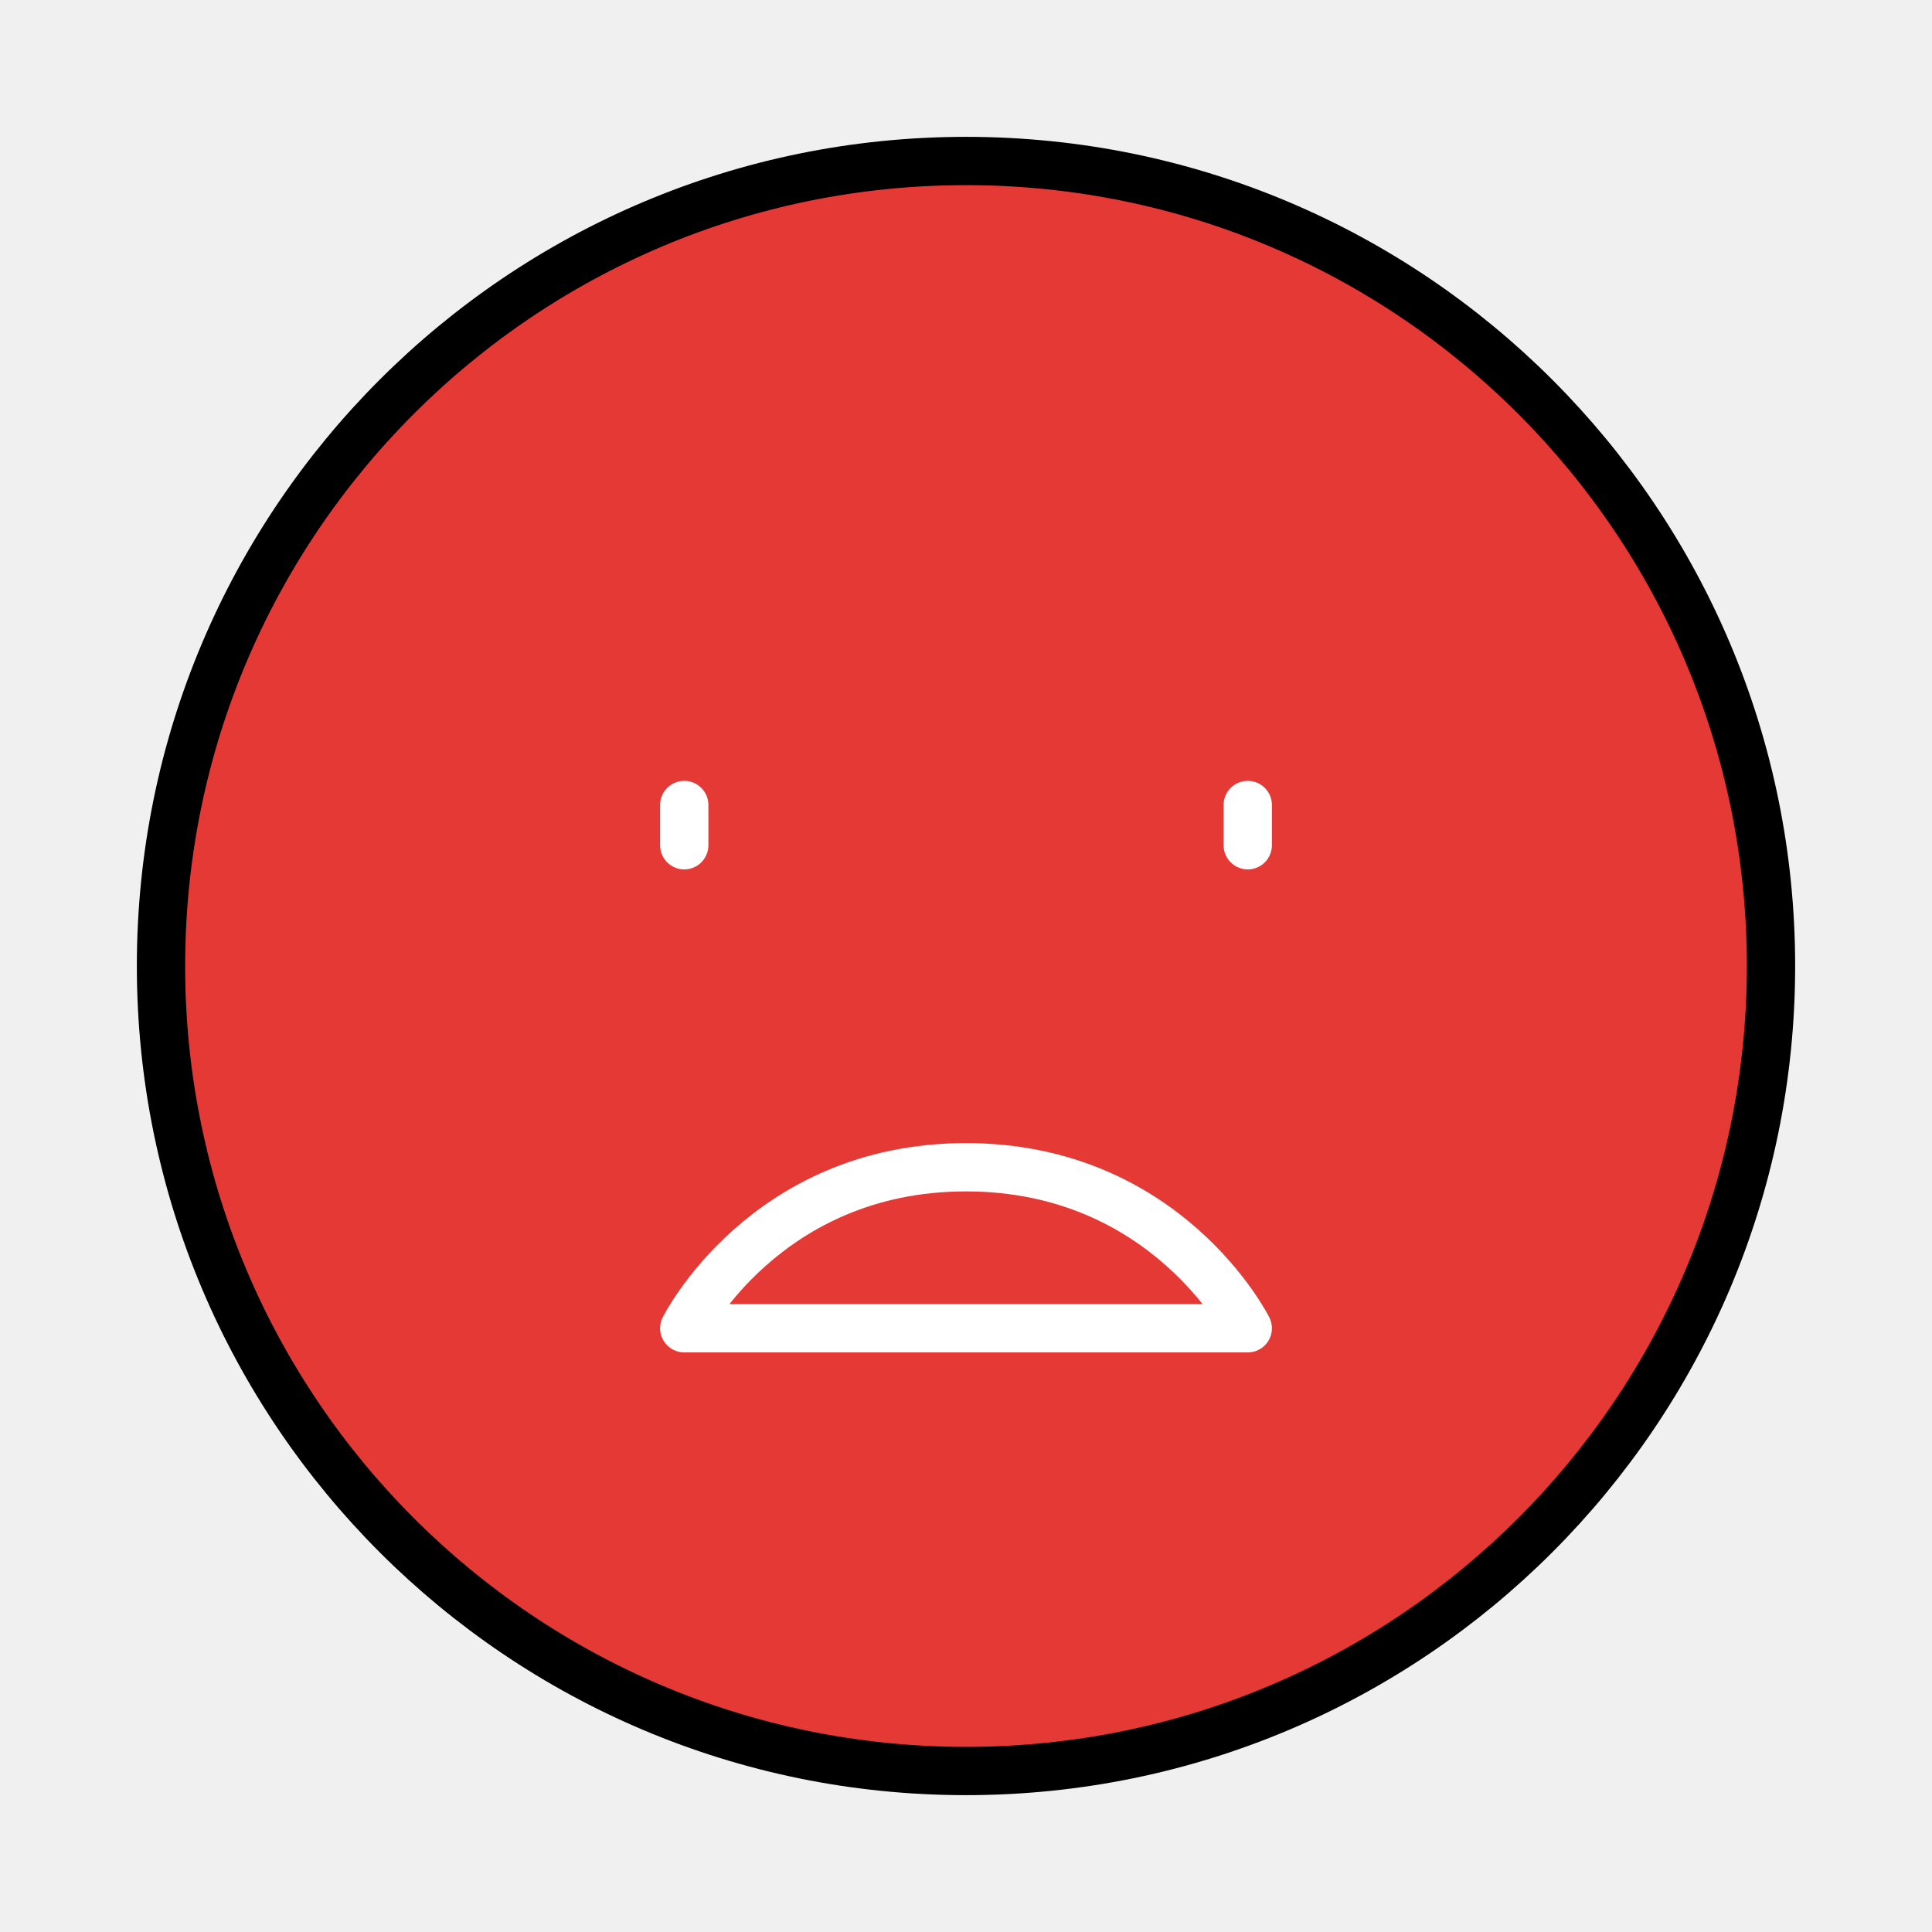
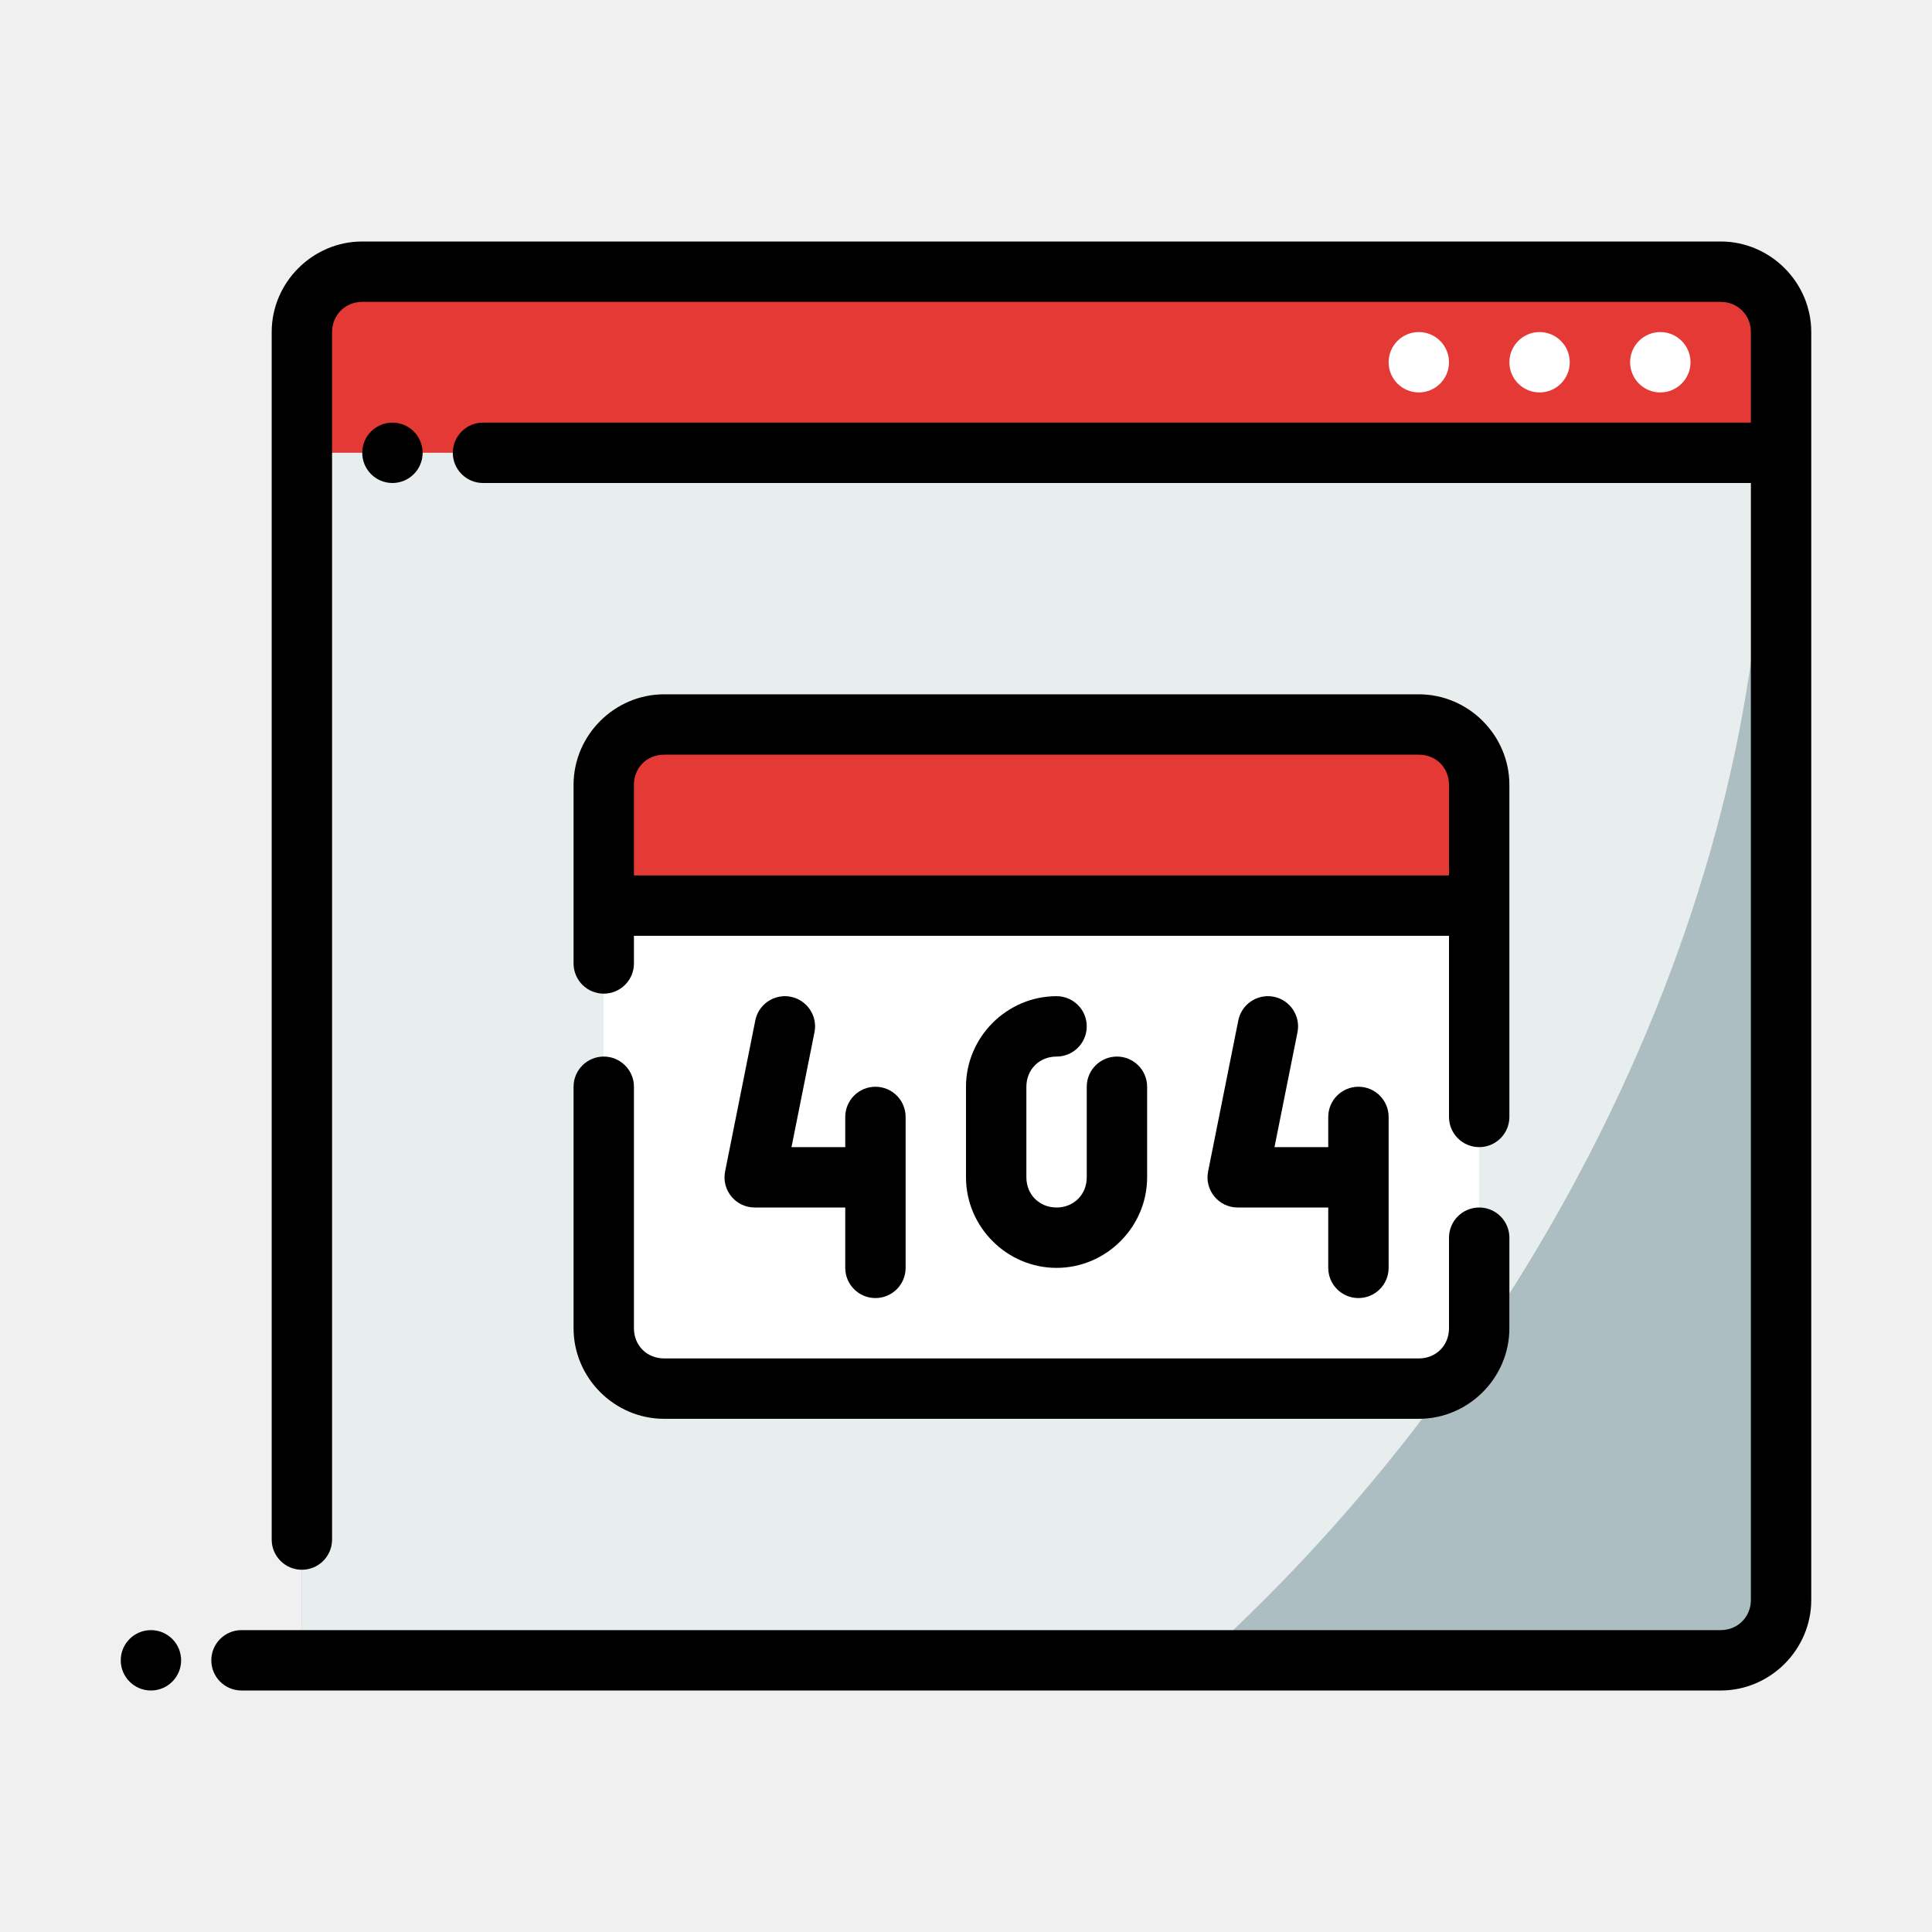
- <svg xmlns="http://www.w3.org/2000/svg" width="256px" height="256px" viewBox="0 0 48 48" fill="none">
+ <svg xmlns="http://www.w3.org/2000/svg" viewBox="0 0 64 64" id="svg5" version="1.1" xml:space="preserve" fill="#000000">
  <g id="SVGRepo_bgCarrier" stroke-width="0" />
-   <g id="SVGRepo_tracerCarrier" stroke-linecap="round" stroke-linejoin="round" stroke="#CCCCCC" stroke-width="0.96" />
+   <g id="SVGRepo_tracerCarrier" stroke-linecap="round" stroke-linejoin="round" />
  <g id="SVGRepo_iconCarrier">
-     <rect width="48" height="48" fill="white" fill-opacity="0.01" />
-     <path d="M24 44C35.046 44 44 35.046 44 24C44 12.954 35.046 4 24 4C12.954 4 4 12.954 4 24C4 35.046 12.954 44 24 44Z" fill="#e53935" stroke="#000000" stroke-width="1.2" stroke-linejoin="round" />
-     <path d="M24 29C29 29 31 33 31 33H17C17 33 19 29 24 29Z" stroke="white" stroke-width="1.2" stroke-linecap="round" stroke-linejoin="round" />
-     <path d="M31 20V21" stroke="white" stroke-width="1.2" stroke-linecap="round" stroke-linejoin="round" />
-     <path d="M17 20V21" stroke="white" stroke-width="1.2" stroke-linecap="round" stroke-linejoin="round" />
+     <defs id="defs2" />
+     <g id="layer1" transform="translate(-384,-96)">
+       <path d="m 394,105 h 49 v 6 h -49 z" id="path27804" style="fill:#e53935;fill-opacity:1;fill-rule:evenodd;stroke-width:2;stroke-linecap:round;stroke-linejoin:round;stroke-miterlimit:4.1" />
+       <path d="m 394,111 h 49 v 40 h -49 z" id="path27806" style="fill:#acbec2;fill-opacity:1;fill-rule:evenodd;stroke-width:2;stroke-linecap:round;stroke-linejoin:round;stroke-miterlimit:4.1" />
+       <path d="m 394,111 v 40 h 29.77 a 28.484,41.393 35.599 0 0 18.625,-40 z" id="path27808" style="fill:#e8edee;fill-opacity:1;fill-rule:evenodd;stroke:none;stroke-width:2;stroke-linecap:round;stroke-linejoin:round;stroke-miterlimit:4.1" />
+       <path d="m 396,104 c -1.645,0 -3,1.355 -3,3 v 40 c 0,0.552 0.448,1 1,1 0.552,0 1,-0.448 1,-1 v -40 c 0,-0.564 0.436,-1 1,-1 h 45 c 0.564,0 1,0.436 1,1 v 3 h -42 c -0.552,0 -1,0.448 -1,1 0,0.552 0.448,1 1,1 h 42 v 37 c 0,0.564 -0.436,1 -1,1 h -49 c -0.552,0 -1,0.448 -1,1 0,0.552 0.448,1 1,1 h 49 c 1.645,0 3,-1.355 3,-3 0,-14 0,-28 0,-42 0,-1.645 -1.355,-3 -3,-3 z" id="path27810" style="color:#000000;fill:#000000;fill-rule:evenodd;stroke-linecap:round;stroke-linejoin:round;stroke-miterlimit:4.1" />
+       <path d="m 439,107 c -0.552,0 -1,0.448 -1,1 0,0.552 0.448,1 1,1 0.552,0 1,-0.448 1,-1 0,-0.552 -0.448,-1 -1,-1 z" id="path27812" style="color:#000000;fill:#ffffff;fill-opacity:1;fill-rule:evenodd;stroke-linecap:round;stroke-linejoin:round;stroke-miterlimit:4.1;-inkscape-stroke:none" />
+       <path d="m 435,107 c -0.552,0 -1,0.448 -1,1 0,0.552 0.448,1 1,1 0.552,0 1,-0.448 1,-1 0,-0.552 -0.448,-1 -1,-1 z" id="path27814" style="color:#000000;fill:#ffffff;fill-opacity:1;fill-rule:evenodd;stroke-linecap:round;stroke-linejoin:round;stroke-miterlimit:4.1;-inkscape-stroke:none" />
+       <path d="m 431,107 c -0.552,0 -1,0.448 -1,1 0,0.552 0.448,1 1,1 0.552,0 1,-0.448 1,-1 0,-0.552 -0.448,-1 -1,-1 z" id="path27816" style="color:#000000;fill:#ffffff;fill-opacity:1;fill-rule:evenodd;stroke-linecap:round;stroke-linejoin:round;stroke-miterlimit:4.1;-inkscape-stroke:none" />
+       <path d="m 389,150 a 1,1 0 0 0 -1,1 1,1 0 0 0 1,1 1,1 0 0 0 1,-1 1,1 0 0 0 -1,-1 z" id="path27818" style="color:#000000;fill:#000000;fill-rule:evenodd;stroke-linecap:round;stroke-linejoin:round;stroke-miterlimit:4.1;-inkscape-stroke:none" />
+       <path d="m 397,110 c -0.552,0 -1,0.448 -1,1 0,0.552 0.448,1 1,1 0.552,0 1,-0.448 1,-1 0,-0.552 -0.448,-1 -1,-1 z" id="path27820" style="color:#000000;fill:#000000;fill-rule:evenodd;stroke-linecap:round;stroke-linejoin:round;stroke-miterlimit:4.1;-inkscape-stroke:none" />
+       <rect height="22" id="rect4427" rx="2" ry="2" style="fill:#ffffff;fill-opacity:1;fill-rule:evenodd;stroke:none;stroke-width:2;stroke-linecap:round;stroke-linejoin:round;stroke-miterlimit:4.1" width="29" x="404" y="120" />
+       <path d="m 406,120 c -1.108,0 -2,0.892 -2,2 v 18 c 0,1.108 0.892,2 2,2 h 19.584 A 19.317,16.375 0 0 0 430.221,131.367 19.317,16.375 0 0 0 424.803,120 Z" id="path27648" style="fill:#ffffff;fill-opacity:1;fill-rule:evenodd;stroke:none;stroke-width:2;stroke-linecap:round;stroke-linejoin:round;stroke-miterlimit:4.1" />
+       <rect height="6" id="rect8552" style="fill:#e53935;fill-opacity:1;fill-rule:evenodd;stroke-width:2;stroke-linecap:round;stroke-linejoin:round;stroke-miterlimit:4.1" width="29" x="404" y="120" />
+       <path d="m 404,120 v 6 h 24.59 a 14,8.5 0 0 0 0.109,-1 14,8.5 0 0 0 -2.68,-5 z" id="path8626" style="fill:#e53935;fill-opacity:1;fill-rule:evenodd;stroke-width:2;stroke-linecap:round;stroke-linejoin:round;stroke-miterlimit:4.1" />
+       <g id="path4429" transform="translate(0,-4)">
+         <path d="m 404,130 h 29" id="path7162" style="color:#000000;fill:#918383;fill-rule:evenodd;stroke-width:2;stroke-linecap:round;stroke-linejoin:round;stroke-miterlimit:4.1;-inkscape-stroke:none" />
+         <path d="m 406,123 c -1.645,0 -3,1.355 -3,3 0,1.972 0,3.944 0,5.916 0,0.552 0.448,1 1,1 0.552,0 1,-0.448 1,-1 V 131 h 27 v 6 c 0,0.552 0.448,1 1,1 0.552,0 1,-0.448 1,-1 0,-3.667 0,-7.333 0,-11 0,-1.645 -1.355,-3 -3,-3 z m 0,2 h 25 c 0.571,0 1,0.429 1,1 v 3 h -27 v -3 c 0,-0.571 0.429,-1 1,-1 z m -2,10 c -0.552,0 -1,0.448 -1,1 v 8 c 0,1.645 1.355,3 3,3 h 25 c 1.645,0 3,-1.355 3,-3 v -3 c 0,-0.552 -0.448,-1 -1,-1 -0.552,0 -1,0.448 -1,1 v 3 c 0,0.571 -0.429,1 -1,1 h -25 c -0.571,0 -1,-0.429 -1,-1 v -8 c 0,-0.552 -0.448,-1 -1,-1 z" id="path7164" style="color:#000000;fill:#000000;fill-rule:evenodd;stroke-linecap:round;stroke-linejoin:round;stroke-miterlimit:4.1;-inkscape-stroke:none" />
+       </g>
+       <path d="m 409.936,129.002 c -0.452,0.029 -0.828,0.359 -0.916,0.803 l -1,5 C 407.896,135.423 408.369,136 409,136 h 3 v 2 c 0,0.552 0.448,1 1,1 0.552,0 1,-0.448 1,-1 0,-1.667 0,-3.333 0,-5 0,-0.552 -0.448,-1 -1,-1 -0.552,0 -1,0.448 -1,1 v 1 h -1.781 l 0.762,-3.805 c 0.108,-0.541 -0.244,-1.068 -0.785,-1.176 -0.085,-0.017 -0.173,-0.023 -0.26,-0.018 z" id="path8873" style="color:#000000;fill:#000000;fill-rule:evenodd;stroke-linecap:round;stroke-linejoin:round;stroke-miterlimit:4.1;-inkscape-stroke:none" />
+       <path d="m 419,130 c 1.108,0 2,0.892 2,2 v 3 c 0,1.108 -0.892,2 -2,2 -1.108,0 -2,-0.892 -2,-2 v -3 c 0,-1.108 0.892,-2 2,-2 z" id="rect5745" style="fill:#ffffff;fill-opacity:1;fill-rule:evenodd;stroke:none;stroke-width:2;stroke-linecap:round;stroke-linejoin:round;stroke-miterlimit:4.1" />
+       <path d="m 419,129 c -1.645,0 -3,1.355 -3,3 v 3 c 0,1.645 1.355,3 3,3 1.645,0 3,-1.355 3,-3 v -3 a 1,1 0 0 0 -1,-1 1,1 0 0 0 -1,1 v 3 c 0,0.571 -0.429,1 -1,1 -0.571,0 -1,-0.429 -1,-1 v -3 c 0,-0.571 0.429,-1 1,-1 a 1,1 0 0 0 1,-1 1,1 0 0 0 -1,-1 z" id="path7169" style="color:#000000;fill:#000000;fill-rule:evenodd;stroke-linecap:round;stroke-linejoin:round;stroke-miterlimit:4.1;-inkscape-stroke:none" />
+       <path d="m 425.936,129.002 c -0.452,0.029 -0.828,0.359 -0.916,0.803 l -1,5 C 423.896,135.423 424.369,136 425,136 h 3 v 2 c 0,0.552 0.448,1 1,1 0.552,0 1,-0.448 1,-1 0,-1.667 0,-3.333 0,-5 0,-0.552 -0.448,-1 -1,-1 -0.552,0 -1,0.448 -1,1 v 1 h -1.781 l 0.762,-3.805 c 0.108,-0.541 -0.244,-1.068 -0.785,-1.176 -0.085,-0.017 -0.173,-0.023 -0.26,-0.018 z" id="path69785" style="color:#000000;fill:#000000;fill-rule:evenodd;stroke-linecap:round;stroke-linejoin:round;stroke-miterlimit:4.1;-inkscape-stroke:none" />
+     </g>
  </g>
</svg>
